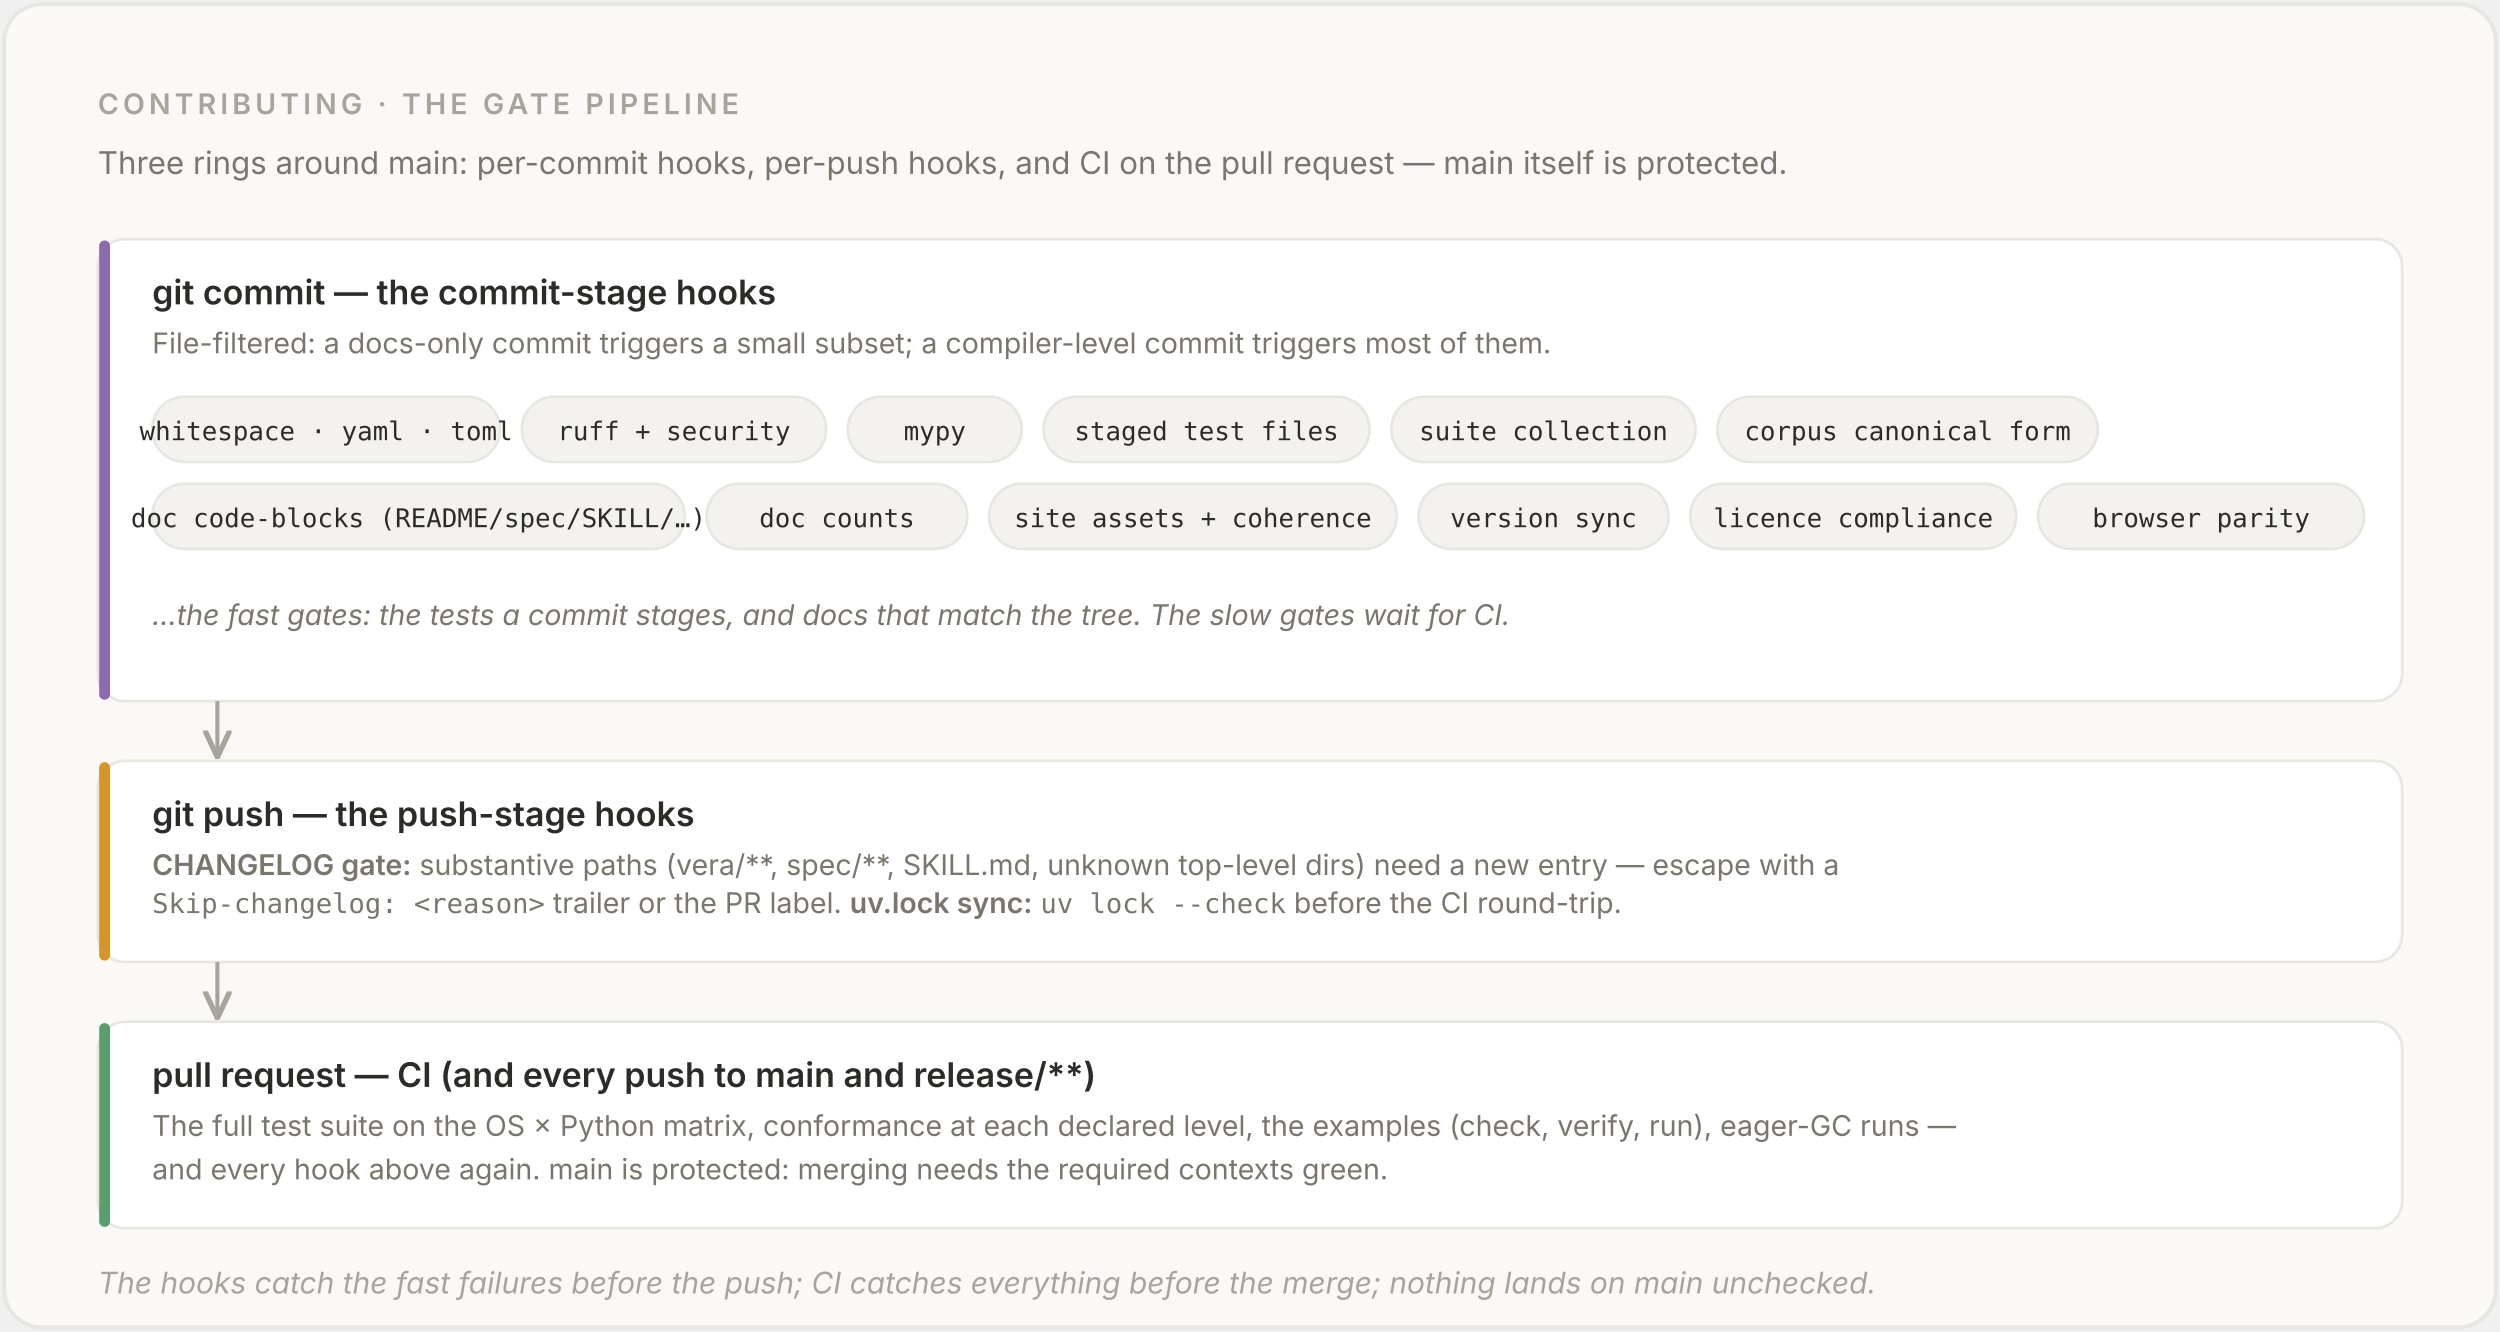
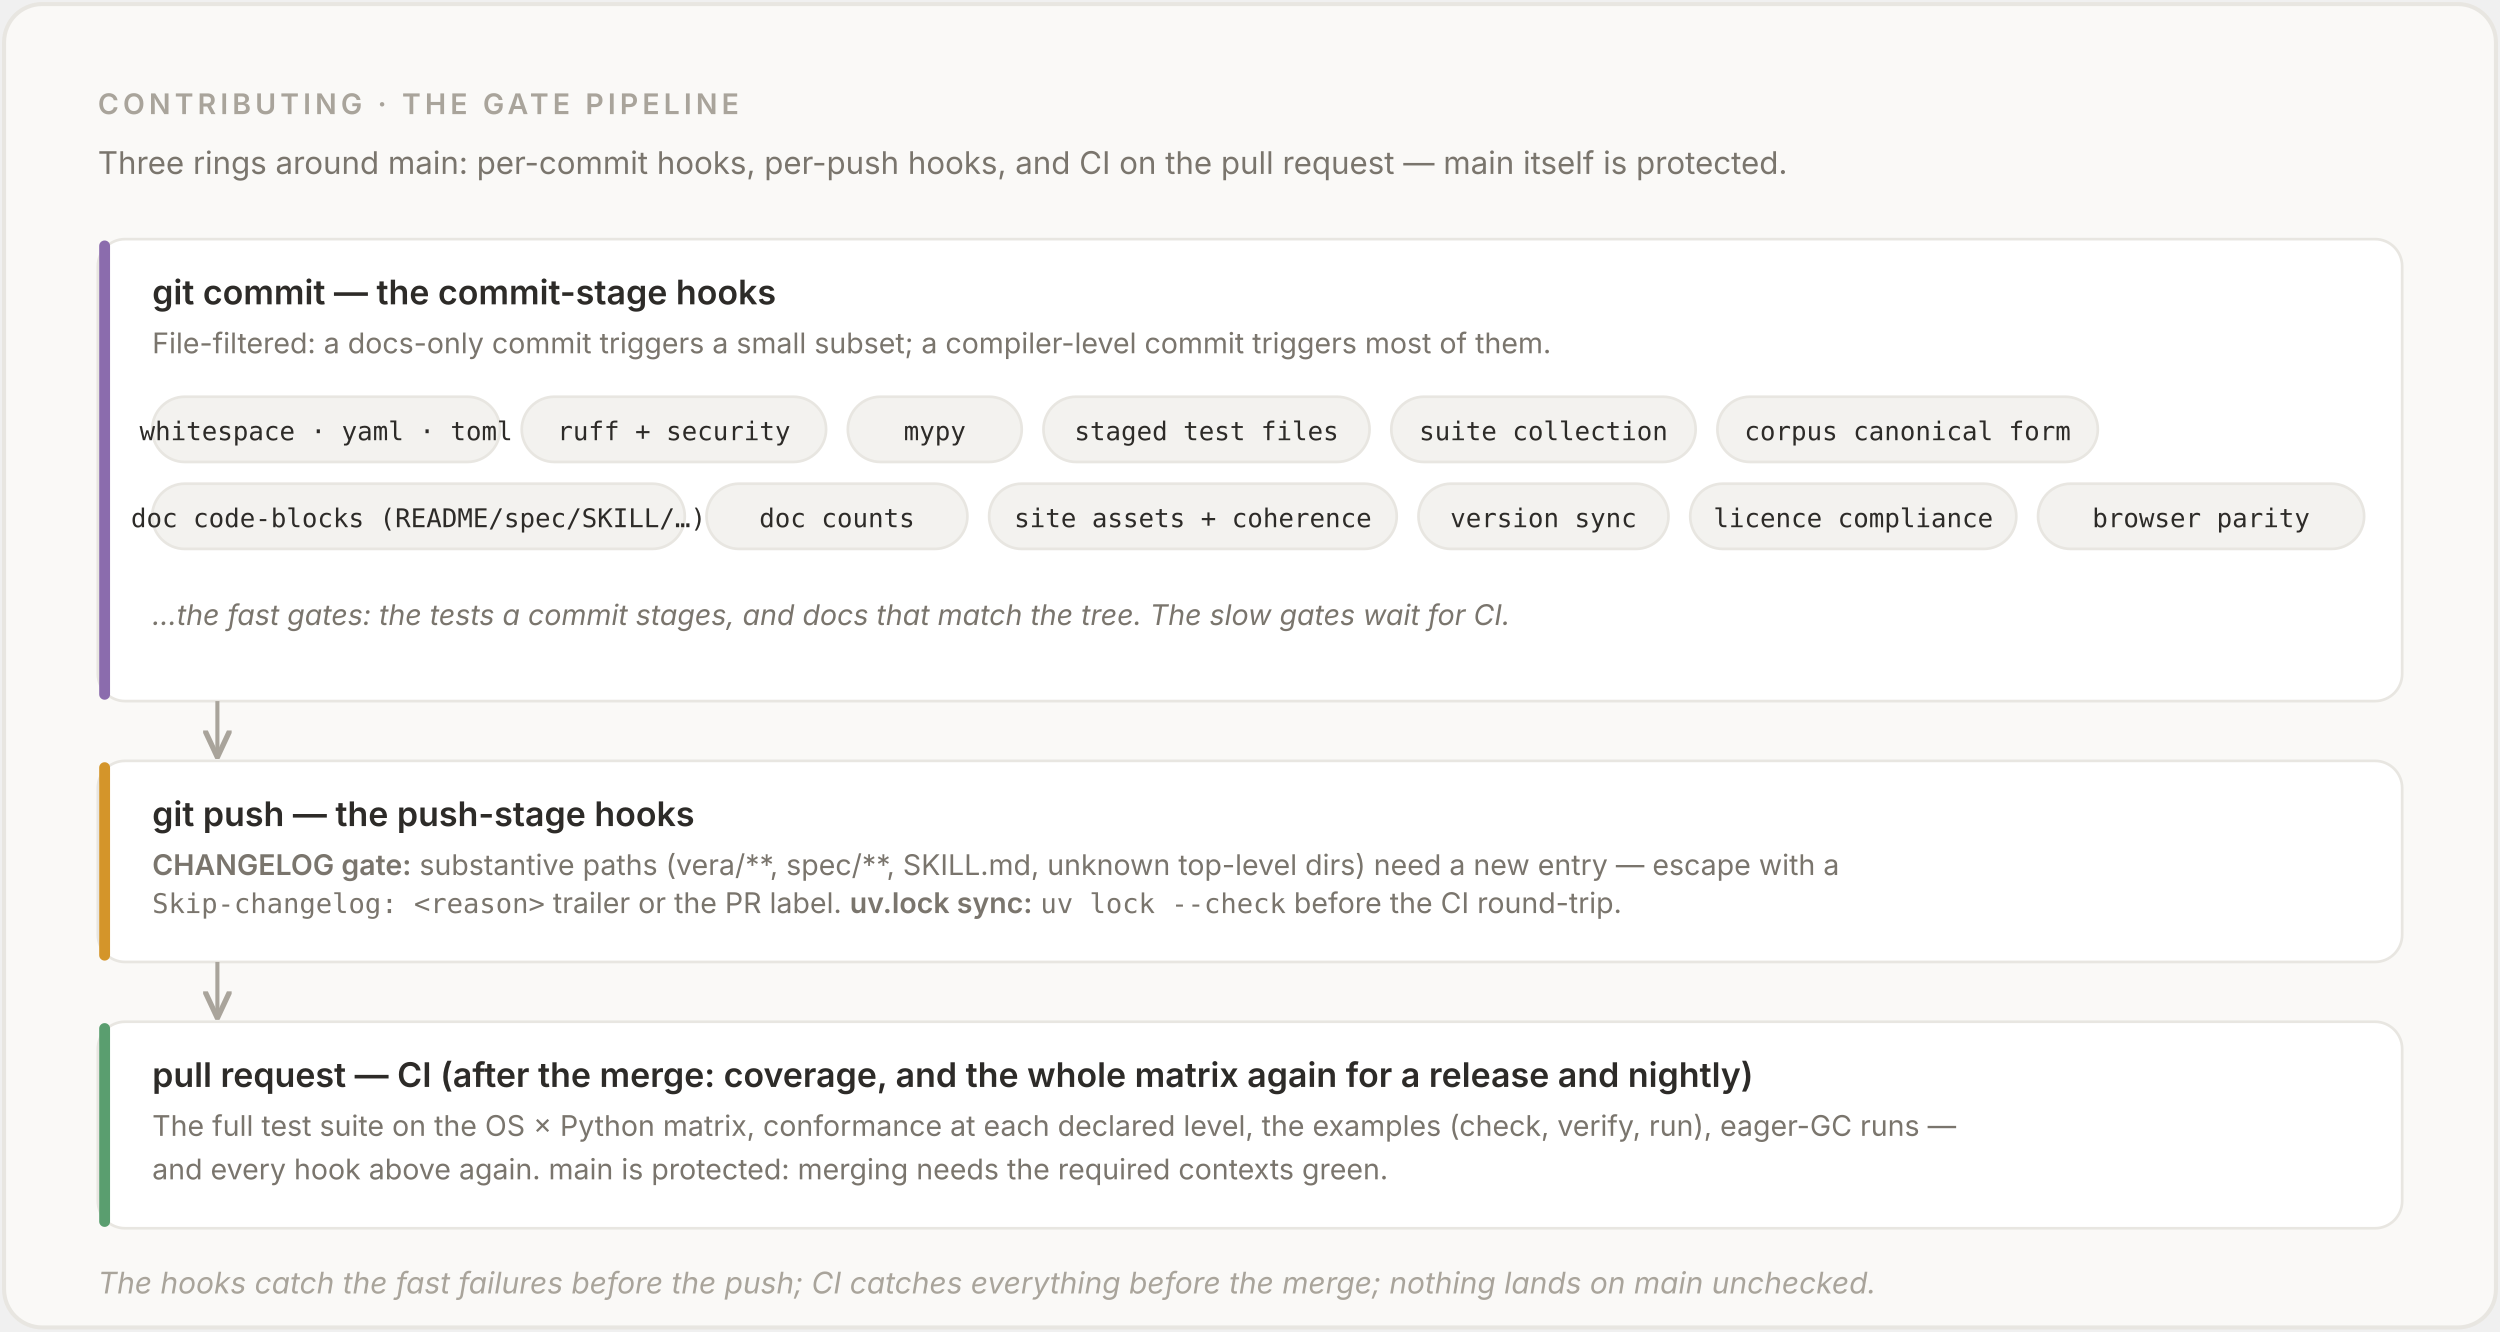
<svg xmlns="http://www.w3.org/2000/svg" width="920" height="490" viewBox="0 0 920 490" role="img" aria-labelledby="title">
  <defs>
    <marker id="arr" viewBox="0 0 8 8" refX="7" refY="4" markerWidth="7" markerHeight="7" orient="auto-start-reverse">
      <path d="M0,0.5 L7.5,4 L0,7.5" fill="none" stroke="#a9a49b" stroke-width="1.5" stroke-linecap="round" stroke-linejoin="round" />
    </marker>
    <style>
      .f  { font-family: -apple-system, BlinkMacSystemFont, 'Segoe UI', system-ui, sans-serif; }
      .m  { font-family: 'SF Mono', Menlo, Monaco, Consolas, monospace; }
      .micro { font-size: 10.5px; font-weight: 600; letter-spacing: 1.5px; fill: #a9a49b; }
      .sub { font-size: 11.5px; fill: #7a756d; }
      .card { fill: #ffffff; stroke: #e8e6e1; stroke-width: 1; }
      .t { font-size: 12.5px; font-weight: 600; fill: #2d2b28; }
      .d { font-size: 10.5px; fill: #7a756d; }
      .pill { fill: #f3f2ef; stroke: #e8e6e1; stroke-width: 1; }
      .pt { font-size: 9.5px; fill: #2d2b28; }
      .edge { fill: none; stroke: #a9a49b; stroke-width: 1.5; }
      .footi { font-size: 11px; font-style: italic; fill: #a9a49b; }
    </style>
  </defs>
  <rect x="1.5" y="1.5" width="917" height="487" rx="14" fill="#faf9f7" stroke="#e8e6e1" stroke-width="1.5" />
  <text class="f micro" x="36" y="42">CONTRIBUTING · THE GATE PIPELINE</text>
  <text class="f sub" x="36" y="64">Three rings around main: per-commit hooks, per-push hooks, and CI on the pull request — main itself is protected.</text>
  <g>
    <rect class="card" x="36" y="88" width="848" height="170" rx="10" />
    <rect x="36.5" y="88.5" width="4" height="169" rx="2" fill="#8b6cad" />
    <text class="f t" x="56" y="112">git commit — the commit-stage hooks</text>
    <text class="f d" x="56" y="130">File-filtered: a docs-only commit triggers a small subset; a compiler-level commit triggers most of them.</text>
    <rect class="pill" x="56" y="146" width="128" height="24" rx="12" />
    <text class="m pt" x="120" y="162" text-anchor="middle">whitespace · yaml · toml</text>
    <rect class="pill" x="192" y="146" width="112" height="24" rx="12" />
    <text class="m pt" x="248" y="162" text-anchor="middle">ruff + security</text>
    <rect class="pill" x="312" y="146" width="64" height="24" rx="12" />
    <text class="m pt" x="344" y="162" text-anchor="middle">mypy</text>
    <rect class="pill" x="384" y="146" width="120" height="24" rx="12" />
    <text class="m pt" x="444" y="162" text-anchor="middle">staged test files</text>
    <rect class="pill" x="512" y="146" width="112" height="24" rx="12" />
    <text class="m pt" x="568" y="162" text-anchor="middle">suite collection</text>
    <rect class="pill" x="632" y="146" width="140" height="24" rx="12" />
    <text class="m pt" x="702" y="162" text-anchor="middle">corpus canonical form</text>
    <rect class="pill" x="56" y="178" width="196" height="24" rx="12" />
    <text class="m pt" x="154" y="194" text-anchor="middle">doc code-blocks (README/spec/SKILL/…)</text>
    <rect class="pill" x="260" y="178" width="96" height="24" rx="12" />
    <text class="m pt" x="308" y="194" text-anchor="middle">doc counts</text>
    <rect class="pill" x="364" y="178" width="150" height="24" rx="12" />
    <text class="m pt" x="439" y="194" text-anchor="middle">site assets + coherence</text>
    <rect class="pill" x="522" y="178" width="92" height="24" rx="12" />
    <text class="m pt" x="568" y="194" text-anchor="middle">version sync</text>
    <rect class="pill" x="622" y="178" width="120" height="24" rx="12" />
    <text class="m pt" x="682" y="194" text-anchor="middle">licence compliance</text>
    <rect class="pill" x="750" y="178" width="120" height="24" rx="12" />
    <text class="m pt" x="810" y="194" text-anchor="middle">browser parity</text>
    <text class="f d" x="56" y="230" font-style="italic" fill="#a9a49b">…the fast gates: the tests a commit stages, and docs that match the tree. The slow gates wait for CI.</text>
  </g>
  <line class="edge" x1="80" y1="258" x2="80" y2="278" marker-end="url(#arr)" />
  <g>
    <rect class="card" x="36" y="280" width="848" height="74" rx="10" />
    <rect x="36.5" y="280.5" width="4" height="73" rx="2" fill="#d4952a" />
    <text class="f t" x="56" y="304">git push — the push-stage hooks</text>
    <text class="f d" x="56" y="322">
      <tspan font-weight="600">CHANGELOG gate:</tspan> substantive paths (vera/**, spec/**, SKILL.md, unknown top-level dirs) need a new entry — escape with a</text>
    <text class="f d" x="56" y="336">
      <tspan class="m" font-size="10px">Skip-changelog: &lt;reason&gt;</tspan> trailer or the PR label. <tspan font-weight="600">uv.lock sync:</tspan>
      <tspan class="m" font-size="10px">uv lock --check</tspan> before the CI round-trip.</text>
  </g>
  <line class="edge" x1="80" y1="354" x2="80" y2="374" marker-end="url(#arr)" />
  <g>
    <rect class="card" x="36" y="376" width="848" height="76" rx="10" />
    <rect x="36.5" y="376.5" width="4" height="75" rx="2" fill="#5a9e6f" />
-     <text class="f t" x="56" y="400">pull request — CI (and every push to main and release/**)</text>
+     <text class="f t" x="56" y="400">pull request — CI (after the merge: coverage, and the whole matrix again for a release and nightly)</text>
    <text class="f d" x="56" y="418">The full test suite on the OS × Python matrix, conformance at each declared level, the examples (check, verify, run), eager-GC runs —</text>
    <text class="f d" x="56" y="434">and every hook above again. main is protected: merging needs the required contexts green.</text>
  </g>
  <text class="f footi" x="36" y="476">The hooks catch the fast failures before the push; CI catches everything before the merge; nothing lands on main unchecked.</text>
</svg>
